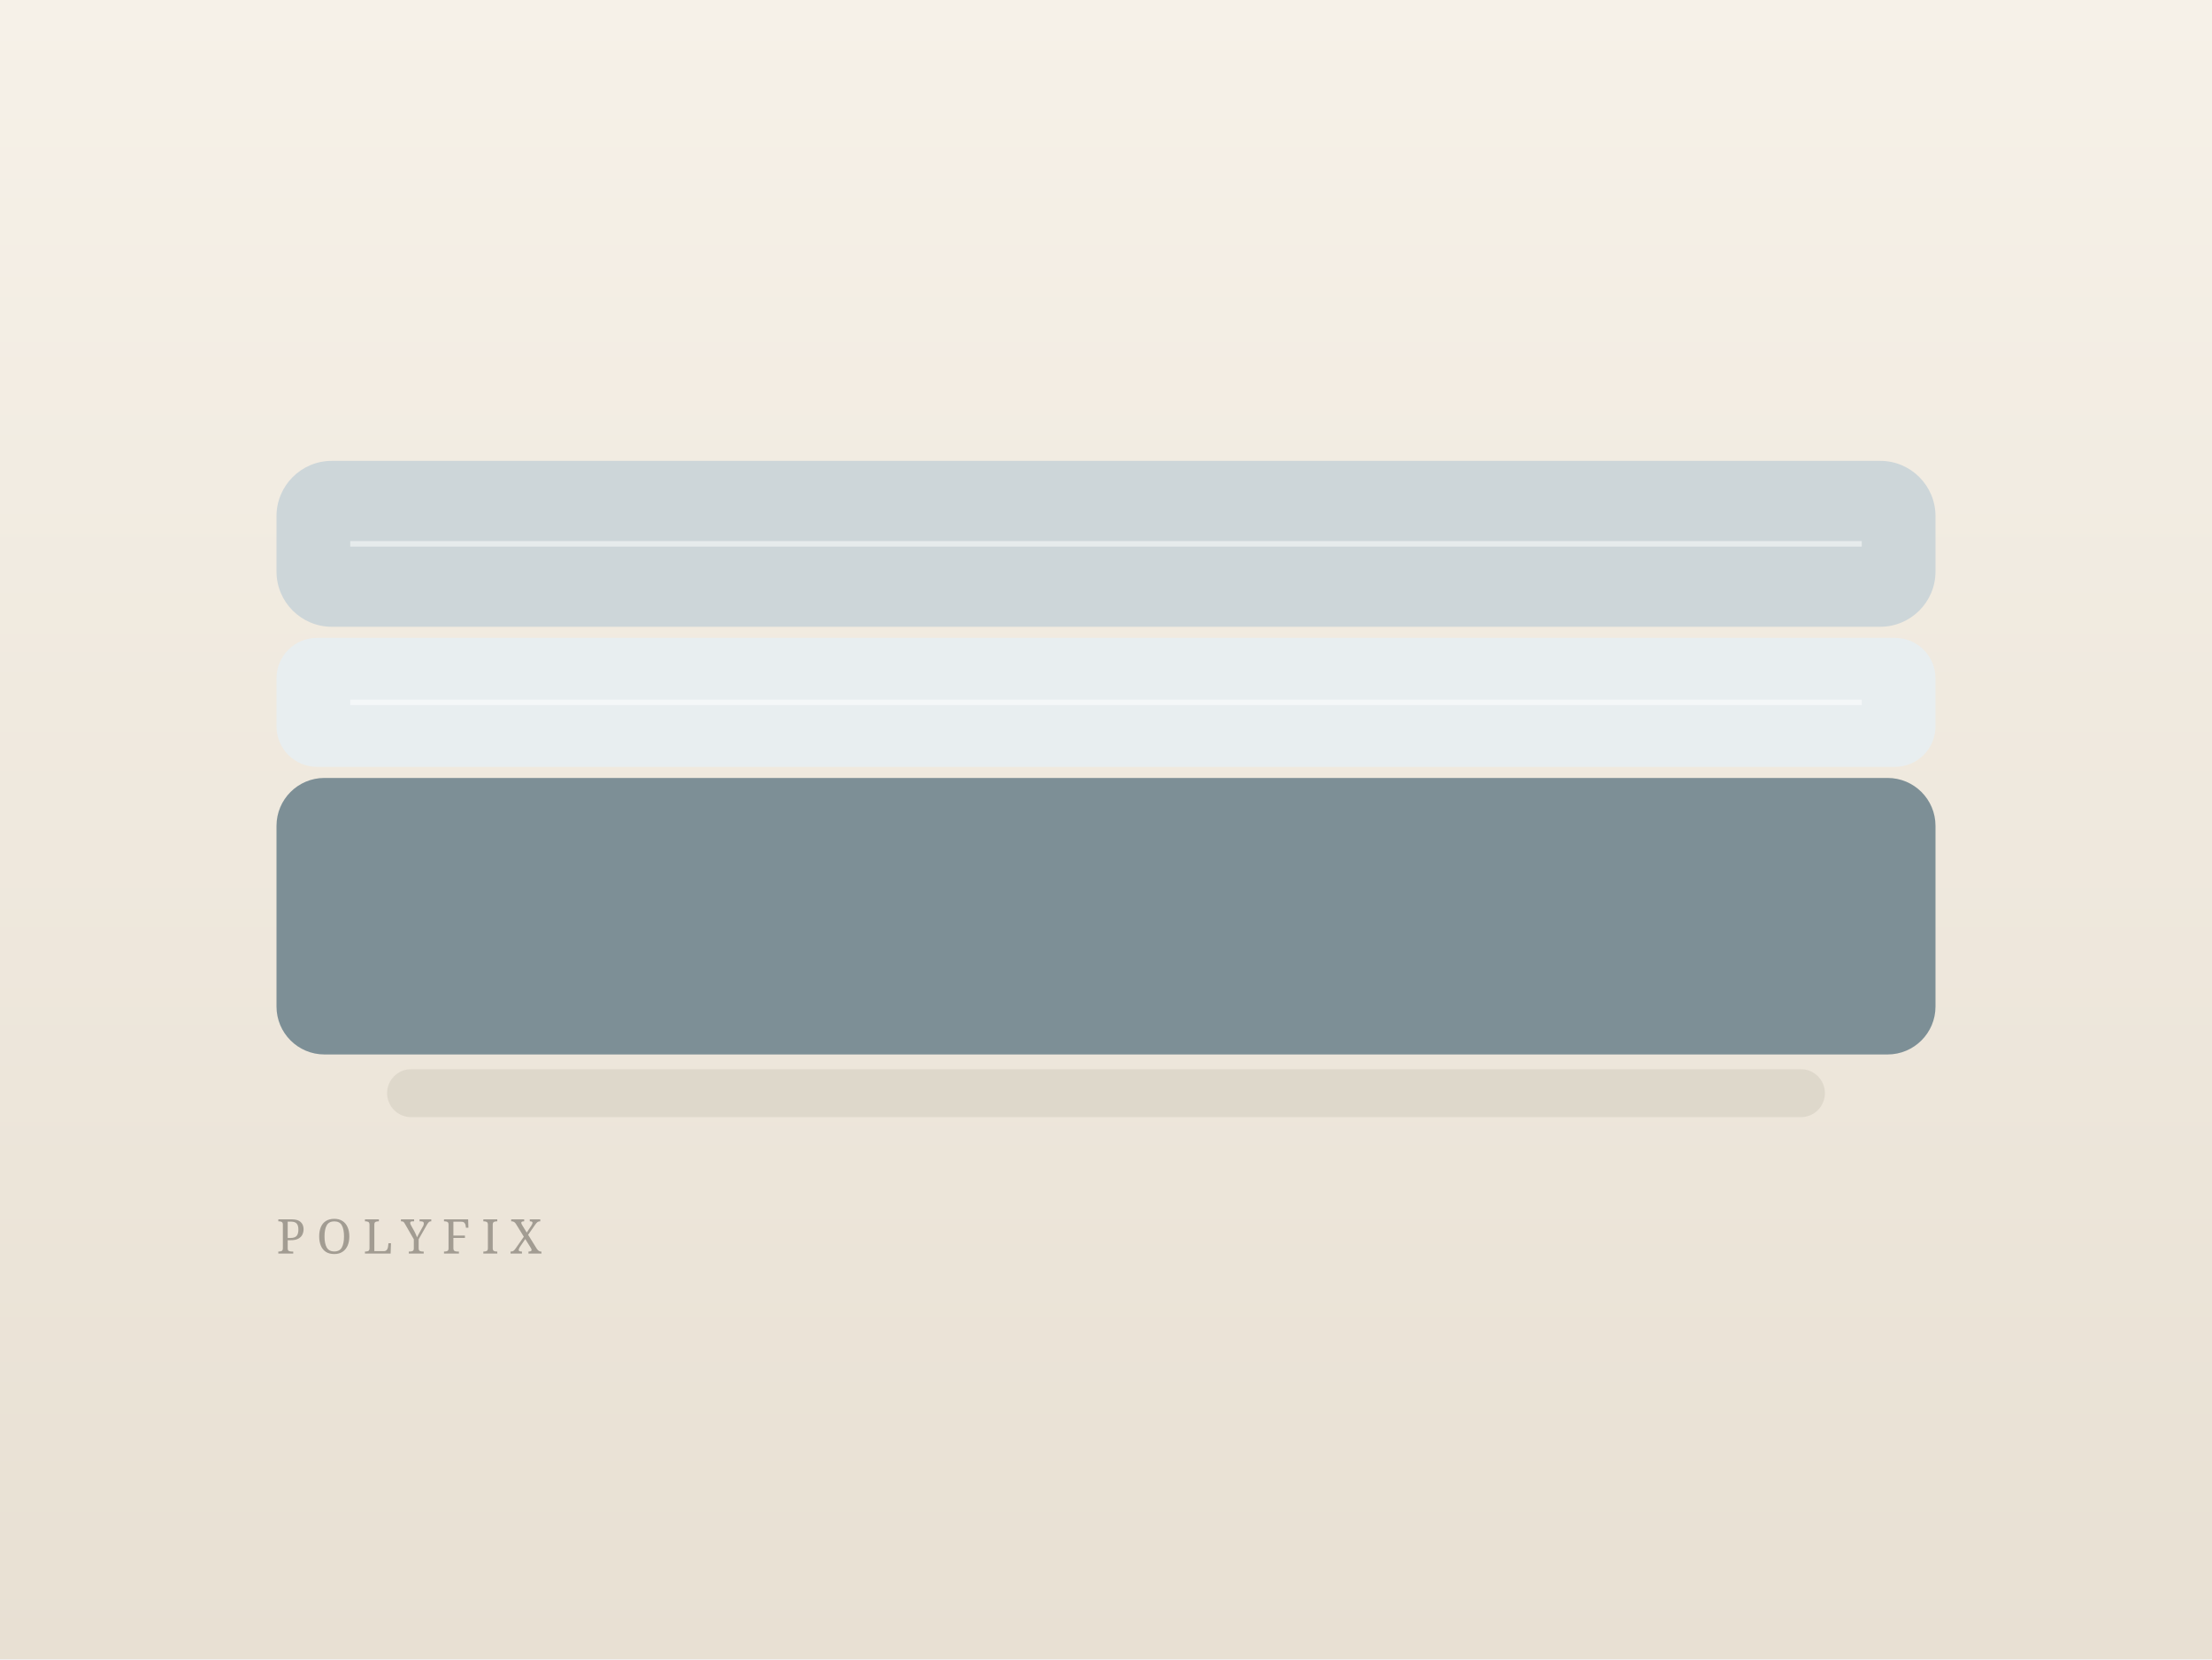
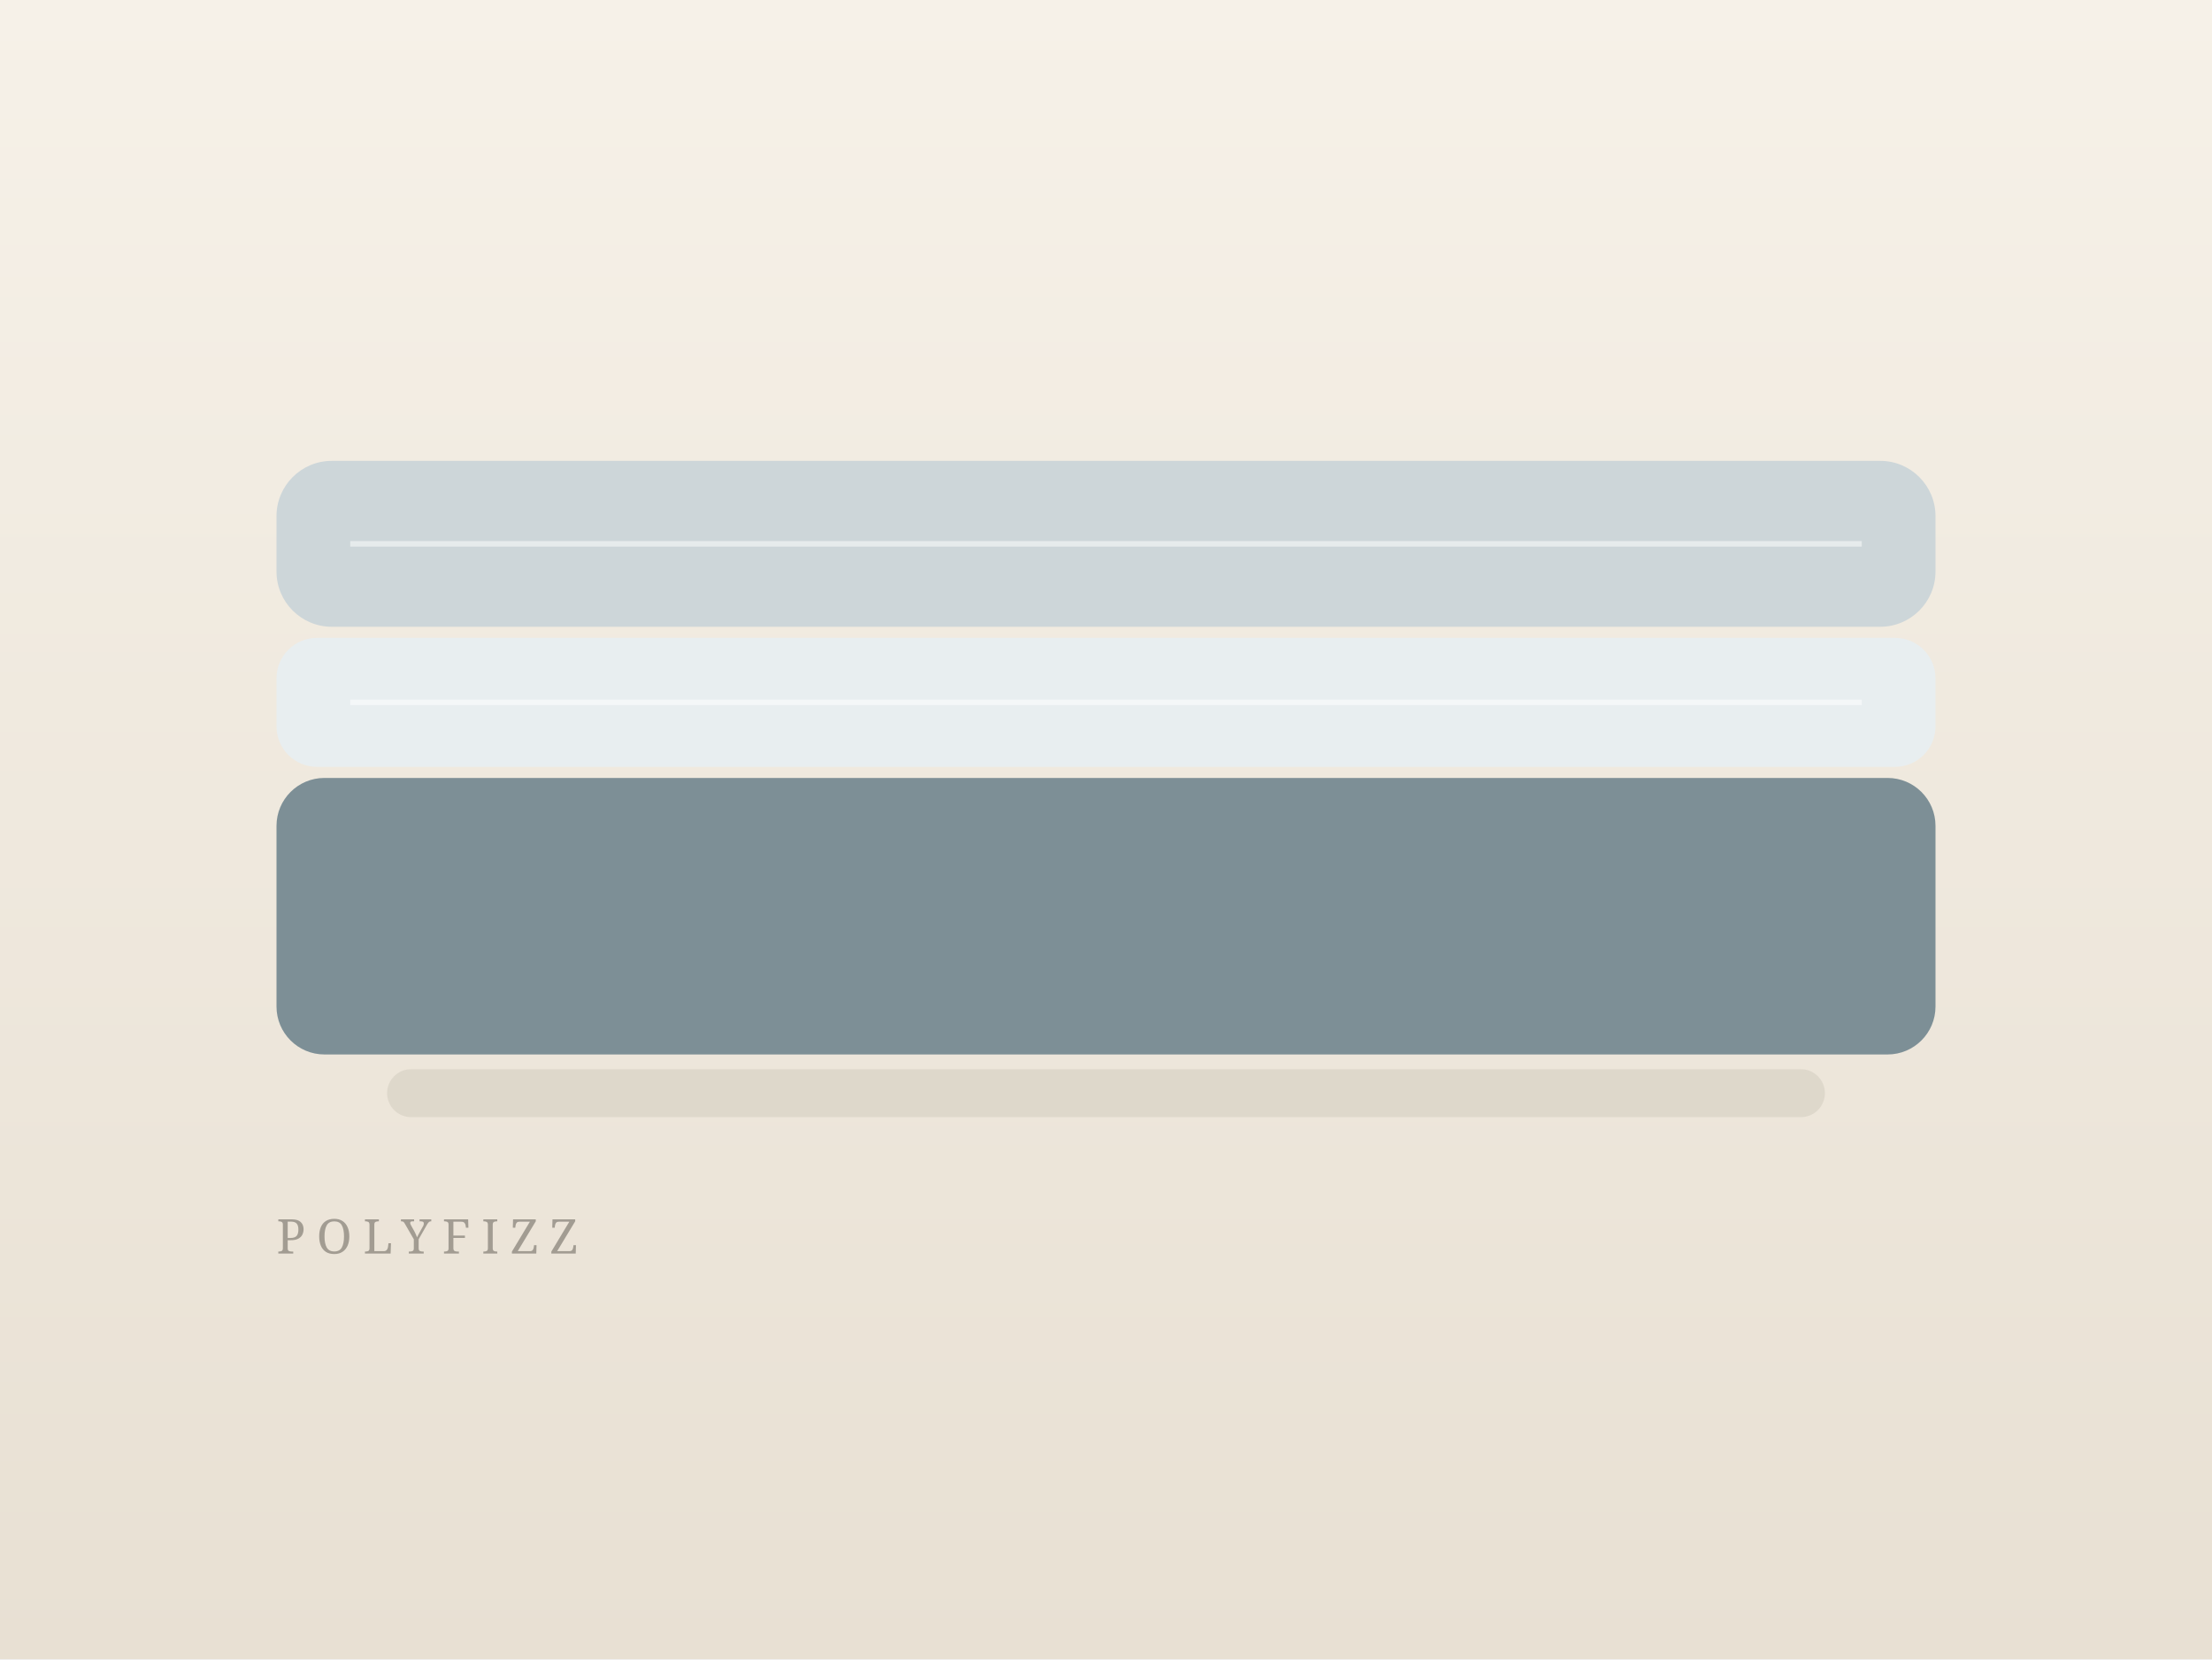
<svg xmlns="http://www.w3.org/2000/svg" viewBox="0 0 1200 900" role="img" aria-label="Layer diagram of the Serenity memory foam and support core">
  <defs>
    <linearGradient id="bg" x1="0" y1="0" x2="0" y2="1">
      <stop offset="0" stop-color="#f6f1e8" />
      <stop offset="1" stop-color="#e8e0d3" />
    </linearGradient>
  </defs>
  <rect width="1200" height="900" fill="url(#bg)" />
  <g transform="translate(150 250)">
    <rect x="0" y="0" width="900" height="90" rx="30" fill="#cdd6d9" />
    <rect x="0" y="96" width="900" height="70" rx="22" fill="#e8eef0" />
    <rect x="0" y="172" width="900" height="150" rx="26" fill="#7d8f96" />
    <g stroke="#ffffff" stroke-opacity="0.5" stroke-width="3" fill="none">
      <path d="M40 45h820M40 131h820" />
    </g>
    <g fill="#16120e" fill-opacity="0.07">
      <rect x="60" y="330" width="780" height="26" rx="13" />
    </g>
  </g>
  <g fill="#16120e" fill-opacity="0.34" font-family="Georgia, serif" font-size="26" letter-spacing="6">
-     <text x="150" y="680">POLYFIX</text>
+     <text x="150" y="680">POLYFIZZ</text>
  </g>
</svg>
